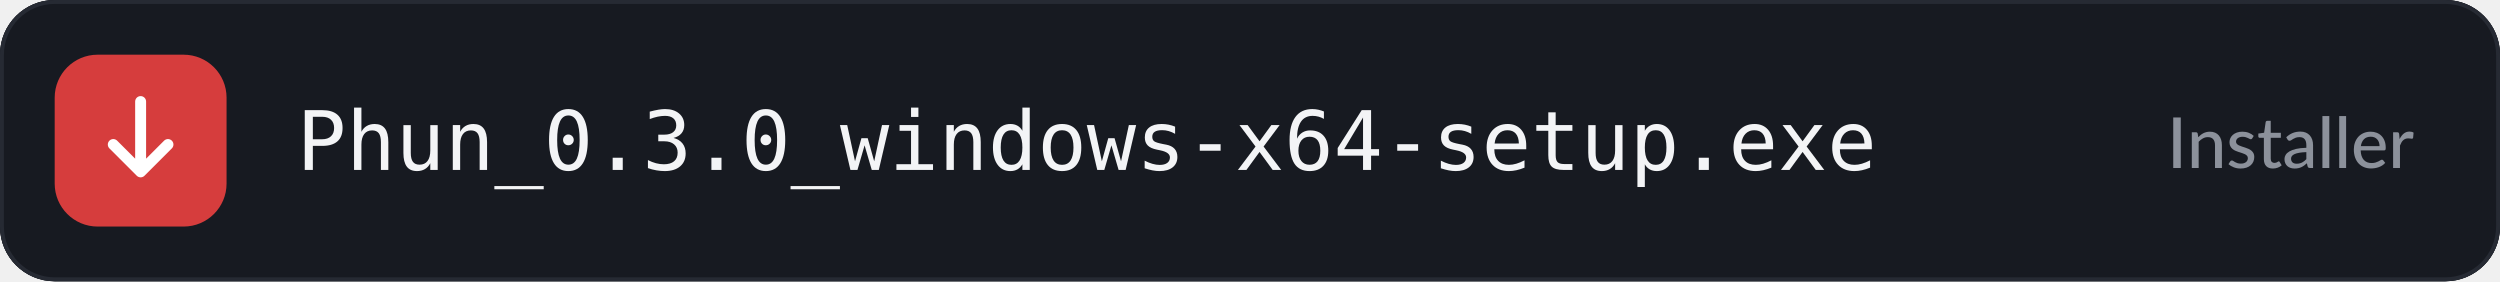
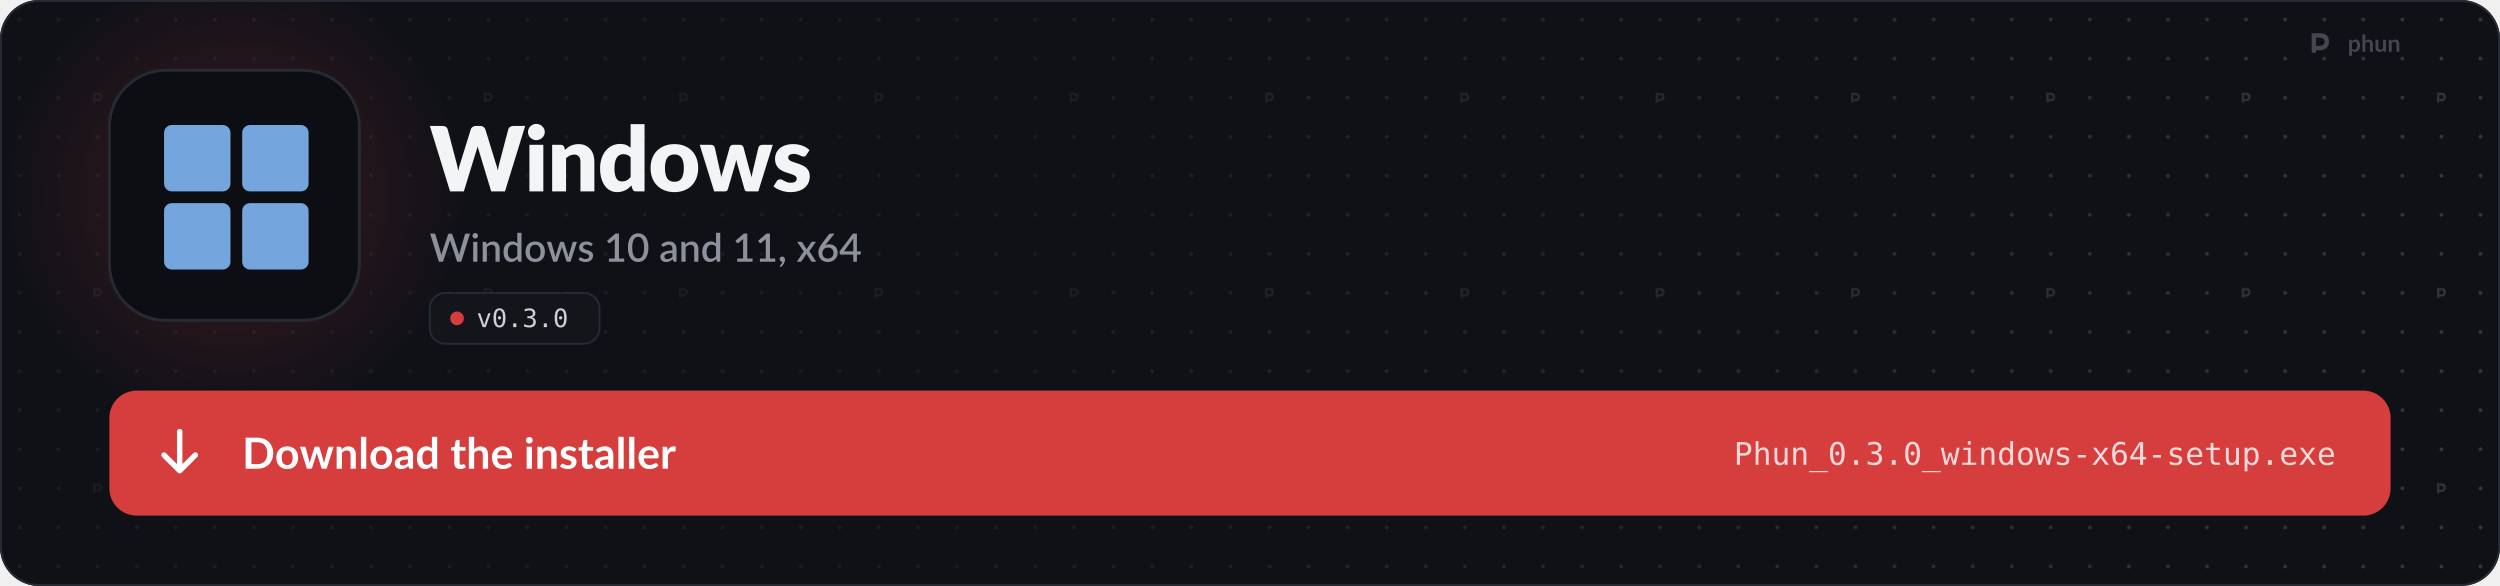
- <svg xmlns="http://www.w3.org/2000/svg" width="640" height="72" viewBox="0 0 640 72" role="img" aria-labelledby="t d">
+ <svg xmlns="http://www.w3.org/2000/svg" width="1280" height="300" viewBox="0 0 1280 300" role="img" aria-labelledby="t d">
  <style>
  .pulse { animation: pulse 2.6s ease-in-out infinite; }
  .pulse.b { animation-delay: .5s; }
  .pulse.c { animation-delay: 1s; }
  @keyframes pulse { 0%, 100% { opacity: 1; } 50% { opacity: .35; } }
  .flow { stroke-dasharray: 4 6; animation: flow 1.6s linear infinite; }
  @keyframes flow { to { stroke-dashoffset: -20; } }
  .blink { animation: blink 1.1s steps(1) infinite; }
  @keyframes blink { 50% { opacity: 0; } }
  .rise { animation: rise .7s cubic-bezier(.2,.7,.2,1) both; }
  @keyframes rise { from { opacity: 0; transform: translateY(8px); } }
  .spin { transform-box: fill-box; transform-origin: center; animation: spin 6s linear infinite; }
  @keyframes spin { to { transform: rotate(360deg); } }
  .bob { animation: bob 3s ease-in-out infinite; }
  @keyframes bob { 50% { transform: translateY(-4px); } }

  .sway { transform-box: view-box; transform-origin: 52px 22px; animation: sway 3.2s ease-in-out infinite; }
  @keyframes sway { 0%, 100% { transform: rotate(-6deg); } 50% { transform: rotate(8deg); } }
  .pane { animation: pane 4s ease-in-out infinite; }
  @keyframes pane { 0%, 100% { opacity: .55; } 12%, 30% { opacity: 1; } 45% { opacity: .55; } }
  .waddle { transform-box: view-box; transform-origin: 50px 96px; animation: waddle 1.6s ease-in-out infinite; }
  @keyframes waddle { 0%, 100% { transform: rotate(-5deg); } 50% { transform: rotate(5deg); } }
  .lid { transform-box: fill-box; transform-origin: center; animation: lid 4.5s infinite; }
  @keyframes lid { 0%, 92%, 100% { transform: scaleY(1); } 95% { transform: scaleY(.1); } }
  .drop { animation: drop 1.8s ease-in-out infinite; }
  @keyframes drop { 0%, 100% { transform: translateY(-2px); } 50% { transform: translateY(3px); } }

  @media (prefers-reduced-motion: reduce) { * { animation: none !important; } }
</style>
  <defs>
+     <path id="k41" d="M2126 -1457L1676 0L1370 0L1096 -903Q1088 -924 1081 -949.5Q1074 -975 1067 -1003Q1060 -975 1053 -949.5Q1046 -924 1038 -903L760 0L454 0L4 -1457L288 -1457Q332 -1457 361.5 -1437Q391 -1417 400 -1384L600 -624Q609 -588 618 -545.5Q627 -503 636 -457Q654 -551 680 -624L916 -1384Q925 -1412 954.5 -1434.5Q984 -1457 1026 -1457L1126 -1457Q1170 -1457 1197 -1436.5Q1224 -1416 1238 -1384L1472 -624Q1498 -554 1516 -465Q1524 -510 1532.5 -549.5Q1541 -589 1550 -624L1750 -1384Q1758 -1413 1788 -1435Q1818 -1457 1860 -1457L2126 -1457Z" />
+     <path id="k98" d="M422 -1037L422 0L112 0L112 -1037L422 -1037ZM454 -1321Q454 -1284 439 -1251.5Q424 -1219 398 -1194.5Q372 -1170 337.5 -1155.5Q303 -1141 264 -1141Q226 -1141 193 -1155.5Q160 -1170 134.5 -1194.5Q109 -1219 94.5 -1251.5Q80 -1284 80 -1321Q80 -1359 94.5 -1392Q109 -1425 134.5 -1450Q160 -1475 193 -1489Q226 -1503 264 -1503Q303 -1503 337.5 -1489Q372 -1475 398 -1450Q424 -1425 439 -1392Q454 -1359 454 -1321Z" />
+     <path id="k109" d="M391 -925Q421 -953 453 -977Q485 -1001 521.5 -1017.5Q558 -1034 600.5 -1043.5Q643 -1053 693 -1053Q778 -1053 843.5 -1023.5Q909 -994 954 -941.5Q999 -889 1022 -816.5Q1045 -744 1045 -659L1045 0L735 0L735 -659Q735 -735 700 -777.5Q665 -820 597 -820Q546 -820 501.5 -798.5Q457 -777 415 -740L415 0L105 0L105 -1037L297 -1037Q355 -1037 373 -985L391 -925Z" />
+     <path id="k55" d="M734 -759Q699 -798 658 -813.5Q617 -829 572 -829Q529 -829 493 -812Q457 -795 430.5 -757.5Q404 -720 389 -660Q374 -600 374 -515Q374 -433 386 -377Q398 -321 419.5 -286.5Q441 -252 471 -237Q501 -222 538 -222Q572 -222 599.5 -228.5Q627 -235 650 -247Q673 -259 693.5 -277.5Q714 -296 734 -320L734 -759ZM1044 -1497L1044 0L852 0Q794 0 776 -52L752 -131Q721 -98 687 -71Q653 -44 613.5 -24.5Q574 -5 528.5 5.5Q483 16 430 16Q349 16 280 -20Q211 -56 161 -124Q111 -192 82.5 -290.5Q54 -389 54 -515Q54 -631 86 -730.5Q118 -830 176.5 -902.5Q235 -975 317 -1016Q399 -1057 498 -1057Q579 -1057 634 -1034Q689 -1011 734 -972L734 -1497L1044 -1497Z" />
+     <path id="k111" d="M583 -1053Q701 -1053 798 -1016Q895 -979 964.5 -910Q1034 -841 1072.5 -742.5Q1111 -644 1111 -521Q1111 -397 1072.5 -297.5Q1034 -198 964.5 -128.5Q895 -59 798 -21.5Q701 16 583 16Q464 16 366.5 -21.5Q269 -59 198.5 -128.5Q128 -198 89.5 -297.5Q51 -397 51 -521Q51 -644 89.5 -742.5Q128 -841 198.5 -910Q269 -979 366.5 -1016Q464 -1053 583 -1053ZM583 -214Q690 -214 740.5 -289.5Q791 -365 791 -519Q791 -673 740.5 -748Q690 -823 583 -823Q473 -823 422 -748Q371 -673 371 -519Q371 -365 422 -289.5Q473 -214 583 -214Z" />
+     <path id="k137" d="M1631 -1037L1309 0L1057 0Q1037 0 1023 -12Q1009 -24 1001 -52L853 -569Q842 -604 833.5 -638Q825 -672 818 -707Q811 -672 802.5 -637Q794 -602 783 -567L633 -52Q618 0 567 0L327 0L5 -1037L253 -1037Q286 -1037 308.5 -1021.5Q331 -1006 339 -983L443 -518Q456 -465 466 -415.5Q476 -366 484 -316Q497 -366 511.5 -415.5Q526 -465 543 -518L673 -984Q681 -1007 703 -1022.5Q725 -1038 755 -1038L893 -1038Q926 -1038 948.5 -1022.5Q971 -1007 979 -984L1103 -518Q1118 -465 1132.5 -415Q1147 -365 1159 -314Q1167 -364 1178 -414Q1189 -464 1203 -518L1313 -983Q1321 -1006 1343 -1021.5Q1365 -1037 1395 -1037L1631 -1037Z" />
+     <path id="k118" d="M764 -810Q752 -791 738.5 -783Q725 -775 704 -775Q682 -775 660 -784.5Q638 -794 612.5 -805Q587 -816 555 -825.5Q523 -835 482 -835Q423 -835 391.5 -812.5Q360 -790 360 -750Q360 -721 380.5 -702Q401 -683 435 -668.5Q469 -654 512 -641Q555 -628 600 -612Q645 -596 688 -574.5Q731 -553 765 -521.5Q799 -490 819.5 -445Q840 -400 840 -337Q840 -260 812 -195Q784 -130 728.5 -83Q673 -36 591.5 -10Q510 16 404 16Q351 16 298 6Q245 -4 195.5 -21Q146 -38 104 -61.5Q62 -85 32 -112L104 -226Q116 -246 134.5 -257.5Q153 -269 182 -269Q209 -269 230.5 -257Q252 -245 277 -231Q302 -217 335.5 -205Q369 -193 420 -193Q456 -193 481 -200.5Q506 -208 521 -221Q536 -234 543 -250Q550 -266 550 -283Q550 -314 529 -334Q508 -354 474 -368.5Q440 -383 396.5 -395.5Q353 -408 308 -424Q263 -440 219.5 -462.5Q176 -485 142 -519.5Q108 -554 87 -604Q66 -654 66 -725Q66 -791 91.5 -850.5Q117 -910 168 -955Q219 -1000 296 -1026.5Q373 -1053 476 -1053Q532 -1053 584.5 -1043Q637 -1033 683 -1015Q729 -997 767 -972.5Q805 -948 834 -919L764 -810Z" />
+     <path id="s41" d="M2064 -1440L1616 0L1405 0L1067 -1034Q1061 -1051 1055.5 -1071Q1050 -1091 1045 -1114Q1040 -1091 1034.5 -1071Q1029 -1051 1023 -1034L682 0L471 0L23 -1440L219 -1440Q249 -1440 269.5 -1425.5Q290 -1411 297 -1386L567 -463Q575 -433 582 -398Q589 -363 596 -325Q603 -363 611.5 -398.5Q620 -434 630 -463L939 -1386Q946 -1406 967 -1423Q988 -1440 1017 -1440L1085 -1440Q1116 -1440 1135 -1424.5Q1154 -1409 1164 -1386L1472 -463Q1482 -434 1490.5 -400.5Q1499 -367 1506 -330Q1513 -367 1519.5 -400.5Q1526 -434 1534 -463L1803 -1386Q1809 -1408 1830.5 -1424Q1852 -1440 1881 -1440L2064 -1440Z" />
+     <path id="s98" d="M355 -1020L355 0L140 0L140 -1020L355 -1020ZM391 -1328Q391 -1299 379.5 -1273Q368 -1247 348 -1227.5Q328 -1208 301.5 -1196.5Q275 -1185 245 -1185Q216 -1185 190.5 -1196.5Q165 -1208 146 -1227.5Q127 -1247 115.5 -1273Q104 -1299 104 -1328Q104 -1358 115.5 -1384Q127 -1410 146 -1429.5Q165 -1449 190.5 -1460.5Q216 -1472 245 -1472Q275 -1472 301.5 -1460.5Q328 -1449 348 -1429.5Q368 -1410 379.5 -1384Q391 -1358 391 -1328Z" />
+     <path id="s109" d="M332 -885Q365 -919 400.5 -946.5Q436 -974 476 -994Q516 -1014 561 -1025Q606 -1036 659 -1036Q743 -1036 806.5 -1008Q870 -980 913.5 -929Q957 -878 979 -806.5Q1001 -735 1001 -649L1001 0L787 0L787 -649Q787 -752 739.5 -809Q692 -866 595 -866Q523 -866 461.5 -833Q400 -800 346 -743L346 0L131 0L131 -1020L261 -1020Q305 -1020 317 -979L332 -885Z" />
+     <path id="s55" d="M782 -769Q737 -827 683 -850Q629 -873 566 -873Q440 -873 369 -780.5Q298 -688 298 -507Q298 -413 314 -346.5Q330 -280 360 -238Q390 -196 433 -177Q476 -158 530 -158Q612 -158 671.5 -193.5Q731 -229 782 -294L782 -769ZM997 -1480L997 0L867 0Q824 0 812 -41L793 -152Q729 -77 647.5 -31Q566 15 458 15Q372 15 302 -19.5Q232 -54 182 -120Q132 -186 104.5 -283.5Q77 -381 77 -507Q77 -621 107.5 -718Q138 -815 195 -886.5Q252 -958 333.5 -998.5Q415 -1039 516 -1039Q606 -1039 669 -1010.5Q732 -982 782 -931L782 -1480L997 -1480Z" />
+     <path id="s111" d="M572 -1036Q685 -1036 776.5 -999Q868 -962 932.5 -894Q997 -826 1032 -729Q1067 -632 1067 -511Q1067 -390 1032 -293Q997 -196 932.5 -127.5Q868 -59 776.5 -22Q685 15 572 15Q458 15 366.5 -22Q275 -59 210 -127.5Q145 -196 110 -293Q75 -390 75 -511Q75 -632 110 -729Q145 -826 210 -894Q275 -962 366.5 -999Q458 -1036 572 -1036ZM572 -153Q710 -153 777.5 -245.5Q845 -338 845 -510Q845 -682 777.5 -775.5Q710 -869 572 -869Q432 -869 364 -775.5Q296 -682 296 -510Q296 -338 364 -245.5Q432 -153 572 -153Z" />
+     <path id="s137" d="M1564 -1020L1237 0L1066 0Q1036 0 1024 -39L821 -674Q813 -701 806.5 -728Q800 -755 795 -781Q784 -727 768 -673L562 -39Q551 0 515 0L352 0L25 -1020L195 -1020Q220 -1020 236.5 -1007.5Q253 -995 258 -978L428 -384Q438 -343 445.5 -304.5Q453 -266 459 -228Q469 -266 480 -304.5Q491 -343 503 -384L694 -981Q699 -999 714.5 -1010.5Q730 -1022 752 -1022L846 -1022Q869 -1022 885 -1010.5Q901 -999 906 -981L1092 -384Q1104 -343 1114.5 -304Q1125 -265 1134 -226Q1141 -264 1149 -303Q1157 -342 1168 -384L1341 -978Q1347 -996 1363 -1008Q1379 -1020 1402 -1020L1564 -1020Z" />
+     <path id="s118" d="M740 -835Q732 -821 722 -815Q712 -809 697 -809Q680 -809 660 -819.5Q640 -830 613 -843Q586 -856 549.5 -866.5Q513 -877 464 -877Q424 -877 391.5 -867.5Q359 -858 336.5 -840.5Q314 -823 302 -799.5Q290 -776 290 -749Q290 -713 312 -689Q334 -665 370 -647.5Q406 -630 452 -616Q498 -602 546 -586Q594 -570 640 -549Q686 -528 722 -497.5Q758 -467 780 -423.5Q802 -380 802 -318Q802 -246 776 -185Q750 -124 700 -79Q650 -34 575.5 -9Q501 16 405 16Q352 16 302.5 6.5Q253 -3 208.5 -19.5Q164 -36 125.5 -59Q87 -82 57 -109L107 -191Q116 -206 129.5 -214.5Q143 -223 163 -223Q184 -223 204.5 -209.5Q225 -196 252.5 -180Q280 -164 319 -150.5Q358 -137 416 -137Q464 -137 499 -148.5Q534 -160 557 -180Q580 -200 591 -225.5Q602 -251 602 -280Q602 -319 580 -344Q558 -369 521.5 -387Q485 -405 438.5 -419Q392 -433 344 -449Q296 -465 249.5 -486Q203 -507 166.5 -539.5Q130 -572 108 -618.5Q86 -665 86 -732Q86 -793 110.5 -848Q135 -903 182.5 -945Q230 -987 299.5 -1011.5Q369 -1036 460 -1036Q563 -1036 647 -1003Q731 -970 788 -913L740 -835Z" />
+     <path id="s400" d="M1027 -163L1027 0L242 0L242 -163L542 -163L542 -1065Q542 -1113 545 -1163L314 -968Q299 -956 283.5 -952.5Q268 -949 254.5 -952Q241 -955 230.5 -961.5Q220 -968 214 -976L147 -1070L581 -1443L756 -1443L756 -163L1027 -163Z" />
+     <path id="s399" d="M1105 -720Q1105 -531 1064.5 -393Q1024 -255 953 -164Q882 -73 786 -29Q690 15 579 15Q468 15 372 -29Q276 -73 205.5 -164Q135 -255 95 -393Q55 -531 55 -720Q55 -909 95 -1047.5Q135 -1186 205.5 -1276.5Q276 -1367 372 -1411.5Q468 -1456 579 -1456Q690 -1456 786 -1411.5Q882 -1367 953 -1276.5Q1024 -1186 1064.5 -1047.5Q1105 -909 1105 -720ZM883 -720Q883 -880 857.5 -986.5Q832 -1093 790 -1157Q748 -1221 693 -1248Q638 -1275 579 -1275Q519 -1275 464.5 -1248Q410 -1221 368 -1157Q326 -1093 301 -986.5Q276 -880 276 -720Q276 -560 301 -453.5Q326 -347 368 -283Q410 -219 464.5 -192Q519 -165 579 -165Q638 -165 693 -192Q748 -219 790 -283Q832 -347 857.5 -453.5Q883 -560 883 -720Z" />
+     <path id="s45" d="M676 -446Q561 -442 482 -427.5Q403 -413 354 -390.5Q305 -368 283.5 -337Q262 -306 262 -269Q262 -233 273.5 -207.5Q285 -182 305.5 -165.5Q326 -149 353.5 -141.5Q381 -134 414 -134Q498 -134 558.5 -165.5Q619 -197 676 -257L676 -446ZM106 -878Q279 -1039 518 -1039Q606 -1039 674.5 -1010.5Q743 -982 789.5 -930Q836 -878 860.5 -806.5Q885 -735 885 -648L885 0L789 0Q758 0 742 -9.5Q726 -19 715 -48L694 -131Q655 -96 617 -68.5Q579 -41 538.5 -22Q498 -3 451.5 6.5Q405 16 349 16Q287 16 233.5 -1Q180 -18 141 -52.5Q102 -87 79.5 -138Q57 -189 57 -258Q57 -317 88.5 -373Q120 -429 192.5 -473.5Q265 -518 383.5 -547Q502 -576 676 -580L676 -648Q676 -758 629 -812Q582 -866 491 -866Q429 -866 387 -850.5Q345 -835 314 -817Q283 -799 259 -783.5Q235 -768 208 -768Q186 -768 170.5 -779.5Q155 -791 145 -808L106 -878Z" />
+     <path id="s311" d="M227 -1Q198 -1 174 -11.5Q150 -22 132.5 -40.5Q115 -59 105.5 -84Q96 -109 96 -139Q96 -165 105.5 -188Q115 -211 132.5 -228Q150 -245 174.5 -254.5Q199 -264 228 -264Q262 -264 288 -251.5Q314 -239 331.5 -217.5Q349 -196 357.5 -167.5Q366 -139 366 -107Q366 -61 352.5 -10Q339 41 312.5 91.5Q286 142 247.5 190Q209 238 160 278L123 244Q115 236 111.5 229Q108 222 108 211Q108 194 125 179Q135 168 151 150Q167 132 183 109Q199 86 212.5 58Q226 30 232 -1L227 -1Z" />
+     <path id="s138" d="M1007 0L801 0Q776 0 761.5 -13Q747 -26 738 -42L503 -419Q494 -385 479 -360L266 -42Q255 -26 241.5 -13Q228 0 206 0L14 0L367 -526L28 -1020L234 -1020Q259 -1020 270.5 -1012.5Q282 -1005 291 -990L522 -630Q531 -663 550 -693L745 -986Q765 -1020 796 -1020L993 -1020L654 -535L1007 0Z" />
+     <path id="s1141" d="M578 -162Q643 -162 697 -183.5Q751 -205 789.5 -243Q828 -281 849 -333Q870 -385 870 -446Q870 -512 849.5 -564.5Q829 -617 791.5 -653Q754 -689 701.5 -708.5Q649 -728 586 -728Q521 -728 468.5 -706Q416 -684 379 -646Q342 -608 322 -557Q302 -506 302 -449Q302 -385 320 -332Q338 -279 373 -241.5Q408 -204 459.5 -183Q511 -162 578 -162ZM499 -910Q483 -890 468.5 -872Q454 -854 440 -836Q486 -862 541 -877Q596 -892 659 -892Q743 -892 820 -864.5Q897 -837 955.5 -782.5Q1014 -728 1049 -647.5Q1084 -567 1084 -462Q1084 -362 1047.5 -275Q1011 -188 945 -123.5Q879 -59 786.5 -21.5Q694 16 582 16Q470 16 380 -20Q290 -56 226.5 -121.5Q163 -187 129 -279Q95 -371 95 -484Q95 -582 137 -689Q179 -796 267 -914L621 -1389Q637 -1410 667.5 -1425Q698 -1440 736 -1440L926 -1440L499 -910Z" />
+     <path id="s403" d="M721 -532L721 -1058Q721 -1121 730 -1196L246 -532L721 -532ZM1107 -532L1107 -408Q1107 -390 1095.5 -377Q1084 -364 1061 -364L908 -364L908 0L721 0L721 -364L98 -364Q75 -364 58.5 -377.5Q42 -391 37 -411L15 -521L706 -1441L908 -1441L908 -532L1107 -532Z" />
+     <path id="o89" d="M100 -1120L291 -1120L616 -180L942 -1120L1133 -1120L735 0L498 0L100 -1120Z" />
+     <path id="o19" d="M483 -750Q483 -805 521.5 -845Q560 -885 614 -885Q670 -885 710 -845Q750 -805 750 -750Q750 -694 710.5 -655Q671 -616 614 -616Q558 -616 520.5 -654Q483 -692 483 -750ZM616 -1360Q475 -1360 405.5 -1208Q336 -1056 336 -745Q336 -435 405.5 -283Q475 -131 616 -131Q758 -131 827.5 -283Q897 -435 897 -745Q897 -1056 827.5 -1208Q758 -1360 616 -1360ZM616 -1520Q855 -1520 977.5 -1324Q1100 -1128 1100 -745Q1100 -363 977.5 -167Q855 29 616 29Q377 29 255 -167Q133 -363 133 -745Q133 -1128 255 -1324Q377 -1520 616 -1520Z" />
+     <path id="o17" d="M489 -305L741 -305L741 0L489 0L489 -305Z" />
+     <path id="o22" d="M776 -799Q923 -760 1001 -660.5Q1079 -561 1079 -412Q1079 -206 940.5 -88.5Q802 29 557 29Q454 29 347 10Q240 -9 137 -45L137 -246Q239 -193 338 -167Q437 -141 535 -141Q701 -141 790 -216Q879 -291 879 -432Q879 -562 790 -638.5Q701 -715 549 -715L395 -715L395 -881L549 -881Q688 -881 766 -942Q844 -1003 844 -1112Q844 -1227 771.5 -1288.5Q699 -1350 565 -1350Q476 -1350 381 -1330Q286 -1310 182 -1270L182 -1456Q303 -1488 397.5 -1504Q492 -1520 565 -1520Q783 -1520 913.5 -1410.5Q1044 -1301 1044 -1120Q1044 -997 975.5 -915Q907 -833 776 -799Z" />
+     <path id="b9" d="M1445 -723Q1445 -564 1392 -431Q1339 -298 1243 -202Q1147 -106 1012 -53Q877 0 712 0L161 0L161 -1446L712 -1446Q877 -1446 1012 -1392.5Q1147 -1339 1243 -1243.5Q1339 -1148 1392 -1015Q1445 -882 1445 -723ZM1169 -723Q1169 -842 1137.5 -936.5Q1106 -1031 1046.5 -1096.5Q987 -1162 902.5 -1197Q818 -1232 712 -1232L431 -1232L431 -214L712 -214Q818 -214 902.5 -249Q987 -284 1046.5 -349.5Q1106 -415 1137.5 -509.5Q1169 -604 1169 -723Z" />
+     <path id="b111" d="M576 -1042Q690 -1042 783.5 -1005Q877 -968 943.5 -900Q1010 -832 1046 -734Q1082 -636 1082 -515Q1082 -393 1046 -295Q1010 -197 943.5 -128Q877 -59 783.5 -22Q690 15 576 15Q461 15 367 -22Q273 -59 206.5 -128Q140 -197 103.5 -295Q67 -393 67 -515Q67 -636 103.5 -734Q140 -832 206.5 -900Q273 -968 367 -1005Q461 -1042 576 -1042ZM576 -175Q704 -175 765.5 -261Q827 -347 827 -513Q827 -679 765.5 -766Q704 -853 576 -853Q446 -853 383.5 -765.5Q321 -678 321 -513Q321 -348 383.5 -261.5Q446 -175 576 -175Z" />
+     <path id="b137" d="M1587 -1026L1261 0L1063 0Q1029 0 1016 -44L832 -637Q823 -667 815.5 -696.5Q808 -726 803 -756Q797 -726 789.5 -695.5Q782 -665 773 -635L586 -44Q574 0 533 0L343 0L18 -1026L215 -1026Q242 -1026 261 -1013Q280 -1000 286 -980L433 -432Q444 -387 452.5 -344Q461 -301 467 -258Q478 -301 490.5 -344Q503 -387 517 -432L687 -982Q693 -1002 710.5 -1015Q728 -1028 753 -1028L862 -1028Q888 -1028 906.5 -1015Q925 -1002 931 -982L1096 -432Q1109 -387 1120.5 -343.5Q1132 -300 1143 -257Q1156 -342 1180 -432L1331 -980Q1338 -1000 1356 -1013Q1374 -1026 1399 -1026L1587 -1026Z" />
+     <path id="b109" d="M353 -900Q384 -931 418.5 -957.5Q453 -984 491.5 -1002.5Q530 -1021 574 -1031.5Q618 -1042 670 -1042Q754 -1042 819 -1013.5Q884 -985 927.5 -933.5Q971 -882 993.5 -810.5Q1016 -739 1016 -653L1016 0L769 0L769 -653Q769 -747 726 -798.5Q683 -850 595 -850Q531 -850 475 -821Q419 -792 369 -742L369 0L122 0L122 -1026L273 -1026Q321 -1026 336 -981L353 -900Z" />
+     <path id="b1140" d="M372 -1486L372 0L125 0L125 -1486L372 -1486Z" />
+     <path id="b45" d="M664 -438Q557 -433 484 -419.5Q411 -406 367 -385Q323 -364 304 -336Q285 -308 285 -275Q285 -210 323.5 -182Q362 -154 424 -154Q500 -154 555.5 -181.5Q611 -209 664 -265L664 -438ZM98 -883Q275 -1045 524 -1045Q614 -1045 685 -1015.5Q756 -986 805 -933.5Q854 -881 879.5 -808Q905 -735 905 -648L905 0L793 0Q758 0 739 -10.5Q720 -21 709 -53L687 -127Q648 -92 611 -65.5Q574 -39 534 -21Q494 -3 448.5 6.5Q403 16 348 16Q283 16 228 -1.5Q173 -19 133 -54Q93 -89 71 -141Q49 -193 49 -262Q49 -301 62 -339.5Q75 -378 104.5 -413Q134 -448 181 -479Q228 -510 296.5 -533Q365 -556 456 -570.5Q547 -585 664 -588L664 -648Q664 -751 620 -800.5Q576 -850 493 -850Q433 -850 393.5 -836Q354 -822 324 -804.5Q294 -787 269.5 -773Q245 -759 215 -759Q189 -759 171 -772.5Q153 -786 142 -804L98 -883Z" />
+     <path id="b55" d="M766 -764Q724 -815 674.5 -836Q625 -857 568 -857Q512 -857 467 -836Q422 -815 390 -772.5Q358 -730 341 -664.5Q324 -599 324 -510Q324 -420 338.5 -357.5Q353 -295 380 -255.5Q407 -216 446 -198.5Q485 -181 533 -181Q610 -181 664 -213Q718 -245 766 -304L766 -764ZM1013 -1486L1013 0L862 0Q813 0 800 -45L779 -144Q717 -73 636.5 -29Q556 15 449 15Q365 15 295 -20Q225 -55 174.5 -121.5Q124 -188 96.5 -286Q69 -384 69 -510Q69 -624 100 -722Q131 -820 189 -892Q247 -964 328 -1004.5Q409 -1045 510 -1045Q596 -1045 657 -1018Q718 -991 766 -945L766 -1486L1013 -1486Z" />
+     <path id="b124" d="M464 16Q330 16 258.5 -59.5Q187 -135 187 -268L187 -841L82 -841Q62 -841 48 -854Q34 -867 34 -893L34 -991L199 -1018L251 -1298Q256 -1318 270 -1329Q284 -1340 306 -1340L434 -1340L434 -1017L708 -1017L708 -841L434 -841L434 -285Q434 -237 457.5 -210Q481 -183 522 -183Q545 -183 560.5 -188.5Q576 -194 587.5 -200Q599 -206 608 -211.5Q617 -217 626 -217Q637 -217 644 -211.5Q651 -206 659 -195L733 -75Q679 -30 609 -7Q539 16 464 16Z" />
+     <path id="b95" d="M369 -916Q429 -972 501 -1007Q573 -1042 670 -1042Q754 -1042 819 -1013.5Q884 -985 927.5 -933.5Q971 -882 993.5 -810.5Q1016 -739 1016 -653L1016 0L769 0L769 -653Q769 -747 726 -798.5Q683 -850 595 -850Q531 -850 475 -821Q419 -792 369 -742L369 0L122 0L122 -1486L369 -1486L369 -916Z" />
+     <path id="b59" d="M783 -631Q783 -679 769.5 -721.5Q756 -764 729 -796Q702 -828 660.5 -846.5Q619 -865 564 -865Q457 -865 395.5 -804Q334 -743 317 -631L783 -631ZM312 -482Q318 -403 340 -345.5Q362 -288 398 -250.5Q434 -213 483.5 -194.5Q533 -176 593 -176Q653 -176 696.5 -190Q740 -204 772.5 -221Q805 -238 829.5 -252Q854 -266 877 -266Q908 -266 923 -243L994 -153Q953 -105 902 -72.5Q851 -40 795.5 -20.5Q740 -1 682.5 7Q625 15 571 15Q464 15 372 -20.5Q280 -56 212 -125.5Q144 -195 105 -297.5Q66 -400 66 -535Q66 -640 100 -732.5Q134 -825 197.5 -893.5Q261 -962 352.5 -1002Q444 -1042 559 -1042Q656 -1042 738 -1011Q820 -980 879 -920.5Q938 -861 971.5 -774.5Q1005 -688 1005 -577Q1005 -521 993 -501.5Q981 -482 947 -482L312 -482Z" />
+     <path id="b98" d="M378 -1026L378 0L130 0L130 -1026L378 -1026ZM412 -1325Q412 -1293 399 -1265Q386 -1237 364.5 -1216Q343 -1195 314 -1182.5Q285 -1170 252 -1170Q220 -1170 191.5 -1182.5Q163 -1195 142 -1216Q121 -1237 108.5 -1265Q96 -1293 96 -1325Q96 -1358 108.5 -1387Q121 -1416 142 -1437Q163 -1458 191.5 -1470.5Q220 -1483 252 -1483Q285 -1483 314 -1470.5Q343 -1458 364.5 -1437Q386 -1416 399 -1387Q412 -1358 412 -1325Z" />
+     <path id="b118" d="M748 -826Q738 -810 727 -803.5Q716 -797 699 -797Q681 -797 660.5 -807Q640 -817 613 -829.5Q586 -842 551.5 -852Q517 -862 470 -862Q397 -862 355.5 -831Q314 -800 314 -750Q314 -717 335.5 -694.5Q357 -672 392.5 -655Q428 -638 473 -624.5Q518 -611 564.5 -595Q611 -579 656 -558.5Q701 -538 736.5 -506.5Q772 -475 793.5 -431Q815 -387 815 -325Q815 -251 788.5 -188.5Q762 -126 710 -80.5Q658 -35 581.5 -9.5Q505 16 405 16Q352 16 301.5 6.5Q251 -3 204.5 -20Q158 -37 118.5 -60Q79 -83 49 -110L106 -204Q117 -221 132 -230Q147 -239 170 -239Q193 -239 213.5 -226Q234 -213 261 -198Q288 -183 324.5 -170Q361 -157 417 -157Q461 -157 492.5 -167.5Q524 -178 544.5 -195Q565 -212 574.5 -234.5Q584 -257 584 -281Q584 -317 562.5 -340Q541 -363 505.5 -380Q470 -397 424.5 -410.5Q379 -424 331.5 -440Q284 -456 238.5 -477.5Q193 -499 157.5 -532Q122 -565 100.5 -613Q79 -661 79 -729Q79 -792 104 -849Q129 -906 177.5 -948.5Q226 -991 298.5 -1016.5Q371 -1042 466 -1042Q572 -1042 659 -1007Q746 -972 804 -915L748 -826Z" />
+     <path id="b117" d="M355 -848Q403 -940 469 -992.5Q535 -1045 625 -1045Q696 -1045 739 -1014L723 -829Q718 -811 708.5 -803.5Q699 -796 683 -796Q668 -796 638.5 -801Q609 -806 581 -806Q540 -806 508 -794Q476 -782 450.5 -759.5Q425 -737 405.5 -705Q386 -673 369 -632L369 0L122 0L122 -1026L267 -1026Q305 -1026 320 -1012.5Q335 -999 340 -964L355 -848Z" />
    <path id="o51" d="M399 -1327L399 -766L633 -766Q773 -766 851.5 -840Q930 -914 930 -1047Q930 -1180 852 -1253.5Q774 -1327 633 -1327L399 -1327ZM197 -1493L633 -1493Q883 -1493 1012 -1379.5Q1141 -1266 1141 -1047Q1141 -826 1012.5 -713Q884 -600 633 -600L399 -600L399 0L197 0L197 -1493Z" />
    <path id="o75" d="M1051 -694L1051 0L866 0L866 -694Q866 -845 813 -916Q760 -987 647 -987Q518 -987 448.5 -895.5Q379 -804 379 -633L379 0L195 0L195 -1556L379 -1556L379 -952Q428 -1048 512 -1097.5Q596 -1147 711 -1147Q882 -1147 966.5 -1034.5Q1051 -922 1051 -694Z" />
    <path id="o88" d="M195 -424L195 -1118L379 -1118L379 -424Q379 -273 432.5 -202Q486 -131 598 -131Q728 -131 797 -222.5Q866 -314 866 -485L866 -1118L1051 -1118L1051 0L866 0L866 -168Q817 -71 732.5 -21Q648 29 535 29Q363 29 279 -83.5Q195 -196 195 -424Z" />
    <path id="o81" d="M1051 -694L1051 0L866 0L866 -694Q866 -845 813 -916Q760 -987 647 -987Q518 -987 448.5 -895.5Q379 -804 379 -633L379 0L195 0L195 -1120L379 -1120L379 -952Q428 -1048 512 -1097.5Q596 -1147 711 -1147Q882 -1147 966.5 -1034.5Q1051 -922 1051 -694Z" />
    <path id="o66" d="M1233 403L1233 483L0 483L0 403L1233 403Z" />
-     <path id="o19" d="M483 -750Q483 -805 521.5 -845Q560 -885 614 -885Q670 -885 710 -845Q750 -805 750 -750Q750 -694 710.5 -655Q671 -616 614 -616Q558 -616 520.5 -654Q483 -692 483 -750ZM616 -1360Q475 -1360 405.5 -1208Q336 -1056 336 -745Q336 -435 405.5 -283Q475 -131 616 -131Q758 -131 827.5 -283Q897 -435 897 -745Q897 -1056 827.5 -1208Q758 -1360 616 -1360ZM616 -1520Q855 -1520 977.5 -1324Q1100 -1128 1100 -745Q1100 -363 977.5 -167Q855 29 616 29Q377 29 255 -167Q133 -363 133 -745Q133 -1128 255 -1324Q377 -1520 616 -1520Z" />
-     <path id="o17" d="M489 -305L741 -305L741 0L489 0L489 -305Z" />
-     <path id="o22" d="M776 -799Q923 -760 1001 -660.5Q1079 -561 1079 -412Q1079 -206 940.5 -88.5Q802 29 557 29Q454 29 347 10Q240 -9 137 -45L137 -246Q239 -193 338 -167Q437 -141 535 -141Q701 -141 790 -216Q879 -291 879 -432Q879 -562 790 -638.5Q701 -715 549 -715L395 -715L395 -881L549 -881Q688 -881 766 -942Q844 -1003 844 -1112Q844 -1227 771.5 -1288.5Q699 -1350 565 -1350Q476 -1350 381 -1330Q286 -1310 182 -1270L182 -1456Q303 -1488 397.5 -1504Q492 -1520 565 -1520Q783 -1520 913.5 -1410.5Q1044 -1301 1044 -1120Q1044 -997 975.5 -915Q907 -833 776 -799Z" />
    <path id="o90" d="M0 -1120L182 -1120L377 -215L537 -793L694 -793L856 -215L1051 -1120L1233 -1120L971 0L795 0L616 -614L438 0L262 0L0 -1120Z" />
    <path id="o76" d="M256 -1120L727 -1120L727 -143L1092 -143L1092 0L178 0L178 -143L543 -143L543 -977L256 -977L256 -1120ZM543 -1556L727 -1556L727 -1323L543 -1323L543 -1556Z" />
    <path id="o71" d="M858 -977L858 -1556L1042 -1556L1042 0L858 0L858 -141Q812 -58 735.5 -14.5Q659 29 559 29Q356 29 239.5 -128.5Q123 -286 123 -563Q123 -836 240 -991.5Q357 -1147 559 -1147Q660 -1147 737 -1103.5Q814 -1060 858 -977ZM317 -559Q317 -345 385 -236Q453 -127 586 -127Q719 -127 788.5 -237Q858 -347 858 -559Q858 -772 788.5 -881.5Q719 -991 586 -991Q453 -991 385 -882Q317 -773 317 -559Z" />
    <path id="o82" d="M616 -991Q476 -991 404 -882Q332 -773 332 -559Q332 -346 404 -236.5Q476 -127 616 -127Q757 -127 829 -236.5Q901 -346 901 -559Q901 -773 829 -882Q757 -991 616 -991ZM616 -1147Q849 -1147 972.5 -996Q1096 -845 1096 -559Q1096 -272 973 -121.5Q850 29 616 29Q383 29 260 -121.5Q137 -272 137 -559Q137 -845 260 -996Q383 -1147 616 -1147Z" />
    <path id="o86" d="M973 -1081L973 -901Q894 -947 814 -970Q734 -993 651 -993Q526 -993 464.5 -952.5Q403 -912 403 -829Q403 -754 449 -717Q495 -680 678 -645L752 -631Q889 -605 959.5 -527Q1030 -449 1030 -324Q1030 -158 912 -64.5Q794 29 584 29Q501 29 410 11.5Q319 -6 213 -41L213 -231Q316 -178 410 -151.5Q504 -125 588 -125Q710 -125 777 -174.5Q844 -224 844 -313Q844 -441 599 -490L591 -492L522 -506Q363 -537 290 -610.5Q217 -684 217 -811Q217 -972 326 -1059.5Q435 -1147 637 -1147Q727 -1147 810 -1130.5Q893 -1114 973 -1081Z" />
    <path id="o16" d="M356 -643L877 -643L877 -479L356 -479L356 -643Z" />
    <path id="o91" d="M1118 -1120L717 -584L1157 0L944 0L616 -449L289 0L76 0L516 -584L115 -1120L319 -1120L616 -715L911 -1120L1118 -1120Z" />
    <path id="o25" d="M991 -1460L991 -1274Q928 -1311 857 -1330.5Q786 -1350 709 -1350Q517 -1350 418 -1205.5Q319 -1061 319 -780Q367 -880 452 -933.5Q537 -987 647 -987Q863 -987 981.5 -854.5Q1100 -722 1100 -479Q1100 -237 978 -104Q856 29 635 29Q375 29 254 -157.5Q133 -344 133 -745Q133 -1123 278.5 -1321.5Q424 -1520 700 -1520Q774 -1520 848 -1504.5Q922 -1489 991 -1460ZM631 -829Q502 -829 428 -736Q354 -643 354 -479Q354 -315 428 -222Q502 -129 631 -129Q765 -129 833 -217.5Q901 -306 901 -479Q901 -653 833 -741Q765 -829 631 -829Z" />
    <path id="o23" d="M735 -1309L264 -520L735 -520L735 -1309ZM702 -1493L936 -1493L936 -520L1135 -520L1135 -356L936 -356L936 0L735 0L735 -356L102 -356L102 -547L702 -1493Z" />
    <path id="o72" d="M1112 -606L1112 -516L315 -516L315 -510Q315 -327 410.5 -227Q506 -127 680 -127Q768 -127 864 -155Q960 -183 1069 -240L1069 -57Q964 -14 866.5 7.5Q769 29 678 29Q417 29 270 -127.5Q123 -284 123 -559Q123 -827 267 -987Q411 -1147 651 -1147Q865 -1147 988.5 -1002Q1112 -857 1112 -606ZM928 -660Q924 -822 851.5 -906.5Q779 -991 643 -991Q510 -991 424 -903Q338 -815 322 -659L928 -660Z" />
    <path id="o87" d="M614 -1438L614 -1120L1032 -1120L1032 -977L614 -977L614 -369Q614 -245 661 -196Q708 -147 825 -147L1032 -147L1032 0L807 0Q600 0 515 -83Q430 -166 430 -369L430 -977L131 -977L131 -1120L430 -1120L430 -1438L614 -1438Z" />
    <path id="o83" d="M375 -141L375 426L190 426L190 -1120L375 -1120L375 -977Q421 -1060 497.5 -1103.5Q574 -1147 674 -1147Q877 -1147 992.5 -990Q1108 -833 1108 -555Q1108 -282 992 -126.5Q876 29 674 29Q572 29 495.5 -14.5Q419 -58 375 -141ZM915 -559Q915 -773 847.5 -882Q780 -991 647 -991Q513 -991 444 -881.5Q375 -772 375 -559Q375 -347 444 -237Q513 -127 647 -127Q780 -127 847.5 -236Q915 -345 915 -559Z" />
-     <path id="m17" d="M391 0L177 0L177 -1436L391 -1436L391 0Z" />
-     <path id="m109" d="M320 -875Q353 -910 389 -939Q425 -968 465.5 -988.5Q506 -1009 552.5 -1020.5Q599 -1032 652 -1032Q736 -1032 799.5 -1004Q863 -976 906 -925.5Q949 -875 971 -804Q993 -733 993 -647L993 0L797 0L797 -647Q797 -756 747 -816.5Q697 -877 594 -877Q519 -877 453.5 -841.5Q388 -806 332 -745L332 0L137 0L137 -1016L254 -1016Q295 -1016 305 -977L320 -875Z" />
-     <path id="m118" d="M736 -841Q728 -828 719 -822.5Q710 -817 696 -817Q680 -817 660.5 -828Q641 -839 613.5 -852Q586 -865 549 -876Q512 -887 461 -887Q419 -887 384.5 -876.5Q350 -866 326 -847.5Q302 -829 289 -803.5Q276 -778 276 -749Q276 -711 298.5 -686Q321 -661 357.5 -643Q394 -625 440.5 -610.5Q487 -596 535.5 -580Q584 -564 630.5 -543.5Q677 -523 713.5 -492.5Q750 -462 772.5 -419Q795 -376 795 -314Q795 -243 769.5 -182.5Q744 -122 694.5 -78Q645 -34 572 -9Q499 16 405 16Q300 16 211 -19Q122 -54 62 -108L108 -183Q116 -197 128 -204.5Q140 -212 160 -212Q179 -212 199 -198Q219 -184 247 -167.5Q275 -151 315 -137.5Q355 -124 415 -124Q465 -124 502 -136.5Q539 -149 563.5 -170.5Q588 -192 600 -220Q612 -248 612 -279Q612 -319 589.5 -345.5Q567 -372 530.5 -391Q494 -410 447 -424Q400 -438 351 -454Q302 -470 255 -491Q208 -512 171.5 -544Q135 -576 112.5 -622Q90 -668 90 -734Q90 -793 114.5 -847Q139 -901 185.5 -942Q232 -983 300.5 -1007.5Q369 -1032 457 -1032Q558 -1032 639.5 -1000Q721 -968 779 -912L736 -841Z" />
-     <path id="m124" d="M455 16Q332 16 265.5 -53Q199 -122 199 -250L199 -858L81 -858Q64 -858 52.5 -868.5Q41 -879 41 -900L41 -979L206 -1002L250 -1305Q254 -1322 265.5 -1331.5Q277 -1341 295 -1341L394 -1341L394 -1000L682 -1000L682 -858L394 -858L394 -263Q394 -203 423.5 -173.5Q453 -144 499 -144Q526 -144 545.5 -151Q565 -158 579 -166.5Q593 -175 603 -182Q613 -189 621 -189Q631 -189 636.5 -184.5Q642 -180 648 -170L706 -76Q658 -32 592 -8Q526 16 455 16Z" />
-     <path id="m45" d="M683 -451Q564 -447 481 -432.5Q398 -418 346 -394Q294 -370 271 -337.5Q248 -305 248 -265Q248 -227 260.5 -199.5Q273 -172 294.5 -154.5Q316 -137 345 -129Q374 -121 408 -121Q453 -121 490.5 -130Q528 -139 561 -155.5Q594 -172 624 -196Q654 -220 683 -251L683 -451ZM111 -874Q196 -955 295.5 -995Q395 -1035 514 -1035Q601 -1035 668 -1006.5Q735 -978 781 -927Q827 -876 850.5 -805Q874 -734 874 -648L874 0L787 0Q758 0 743 -9.5Q728 -19 719 -45L698 -134Q659 -98 621 -70.5Q583 -43 541.5 -23.5Q500 -4 453 6Q406 16 349 16Q289 16 236.5 -0.5Q184 -17 145 -51Q106 -85 83.5 -136Q61 -187 61 -255Q61 -315 93.5 -370.5Q126 -426 199.5 -470Q273 -514 391.5 -542Q510 -570 683 -574L683 -648Q683 -763 634 -820Q585 -877 490 -877Q426 -877 382.5 -861Q339 -845 307.5 -825.5Q276 -806 252.5 -790Q229 -774 204 -774Q184 -774 169.5 -785Q155 -796 146 -811L111 -874Z" />
-     <path id="m1140" d="M337 -1476L337 0L141 0L141 -1476L337 -1476Z" />
-     <path id="m59" d="M810 -621Q810 -679 793.5 -728Q777 -777 745 -813Q713 -849 667 -869Q621 -889 561 -889Q438 -889 367.5 -818Q297 -747 278 -621L810 -621ZM971 -145Q935 -103 888 -72.5Q841 -42 788 -23Q735 -4 678.5 5Q622 14 567 14Q462 14 372.5 -21.5Q283 -57 217.5 -125.5Q152 -194 115.5 -295.5Q79 -397 79 -529Q79 -635 112 -726.5Q145 -818 206.5 -886Q268 -954 357 -993Q446 -1032 557 -1032Q650 -1032 728.5 -1001.5Q807 -971 864 -913Q921 -855 953.5 -770Q986 -685 986 -576Q986 -531 976 -515.5Q966 -500 939 -500L273 -500Q276 -409 299 -341.5Q322 -274 362.5 -229Q403 -184 459 -162Q515 -140 584 -140Q649 -140 696.5 -155Q744 -170 778.5 -187.5Q813 -205 836.5 -220Q860 -235 878 -235Q902 -235 915 -217L971 -145Z" />
-     <path id="m117" d="M321 -821Q370 -921 439 -978Q508 -1035 605 -1035Q638 -1035 667.5 -1027.5Q697 -1020 719 -1005L706 -858Q699 -831 673 -831Q659 -831 631 -836.5Q603 -842 571 -842Q524 -842 488 -828.5Q452 -815 423.5 -788.5Q395 -762 373 -723.5Q351 -685 332 -636L332 0L137 0L137 -1016L249 -1016Q281 -1016 292.5 -1004.5Q304 -993 309 -964L321 -821Z" />
+     <path id="b114" d="M369 -266Q411 -215 460.5 -194Q510 -173 568 -173Q624 -173 669 -194Q714 -215 745.5 -258Q777 -301 794 -366.5Q811 -432 811 -521Q811 -611 796.5 -673.5Q782 -736 755 -775Q728 -814 689.5 -832Q651 -850 602 -850Q525 -850 471 -817.5Q417 -785 369 -726L369 -266ZM356 -886Q419 -957 499 -1001Q579 -1045 687 -1045Q771 -1045 840.5 -1010Q910 -975 960.5 -908.5Q1011 -842 1038.5 -744.5Q1066 -647 1066 -521Q1066 -406 1035 -308Q1004 -210 946.5 -138Q889 -66 807.5 -25.5Q726 15 625 15Q539 15 478 -11.5Q417 -38 369 -85L369 335L122 335L122 -1026L273 -1026Q321 -1026 336 -981L356 -886Z" />
+     <path id="b134" d="M1006 -1026L1006 0L855 0Q806 0 793 -45L776 -127Q713 -63 637 -23.5Q561 16 458 16Q374 16 309.5 -12.5Q245 -41 201 -93Q157 -145 134.5 -216.5Q112 -288 112 -374L112 -1026L359 -1026L359 -374Q359 -280 402.5 -228.5Q446 -177 533 -177Q597 -177 653 -205.5Q709 -234 759 -284L759 -1026L1006 -1026Z" />
    <clipPath id="card">
-       <rect width="640" height="72" rx="14" />
+       <rect width="1280" height="300" rx="20" />
    </clipPath>
    <pattern id="dots" width="100" height="100" patternUnits="userSpaceOnUse">
      <circle cx="10" cy="10" r="1" fill="#fff" />
      <circle cx="30" cy="10" r="1" fill="#fff" />
      <circle cx="50" cy="10" r="1" fill="#fff" />
      <circle cx="70" cy="10" r="1" fill="#fff" />
      <circle cx="90" cy="10" r="1" fill="#fff" />
      <circle cx="10" cy="30" r="1" fill="#fff" />
      <circle cx="30" cy="30" r="1" fill="#fff" />
      <circle cx="50" cy="30" r="1" fill="#fff" />
      <circle cx="70" cy="30" r="1" fill="#fff" />
      <circle cx="90" cy="30" r="1" fill="#fff" />
      <circle cx="10" cy="50" r="1" fill="#fff" />
      <circle cx="30" cy="50" r="1" fill="#fff" />
      <circle cx="70" cy="50" r="1" fill="#fff" />
      <circle cx="90" cy="50" r="1" fill="#fff" />
      <circle cx="10" cy="70" r="1" fill="#fff" />
      <circle cx="30" cy="70" r="1" fill="#fff" />
      <circle cx="50" cy="70" r="1" fill="#fff" />
      <circle cx="70" cy="70" r="1" fill="#fff" />
      <circle cx="90" cy="70" r="1" fill="#fff" />
      <circle cx="10" cy="90" r="1" fill="#fff" />
      <circle cx="30" cy="90" r="1" fill="#fff" />
      <circle cx="50" cy="90" r="1" fill="#fff" />
      <circle cx="70" cy="90" r="1" fill="#fff" />
      <circle cx="90" cy="90" r="1" fill="#fff" />
      <path d="M78 48H144C204 48 220 80 220 116C220 156 198 188 140 188H114V208H78ZM114 84V152H138C170 152 184 136 184 116C184 96 168 84 138 84Z" transform="translate(46 46) scale(0.03125) translate(-21 0)" fill="#fff" fill-rule="evenodd" />
    </pattern>
    <linearGradient id="fade" x1="0" x2="1" y1="0" y2="0">
-       <stop offset="0.25" stop-color="#fff" stop-opacity=".05" />
+       <stop offset="0.4" stop-color="#fff" stop-opacity=".05" />
      <stop offset="1" stop-color="#fff" stop-opacity=".16" />
    </linearGradient>
    <mask id="dotmask">
-       <rect width="640" height="72" fill="url(#fade)" />
+       <rect width="1280" height="300" fill="url(#fade)" />
    </mask>
    <radialGradient id="glow">
      <stop offset="0" stop-color="#d63d3d" stop-opacity=".22" />
      <stop offset="1" stop-color="#d63d3d" stop-opacity="0" />
    </radialGradient>
  </defs>
  <g clip-path="url(#card)">
-     <rect width="640" height="72" fill="#0f1117" />
-     <rect width="640" height="72" fill="url(#dots)" mask="url(#dotmask)" />
-     <rect x="0" y="0" width="640" height="72" rx="14" fill="#171a21" />
-     <rect x="14" y="14" width="44" height="44" rx="11" fill="#d63d3d" />
+     <rect width="1280" height="300" fill="#0f1117" />
+     <rect width="1280" height="300" fill="url(#dots)" mask="url(#dotmask)" />
+     <circle cx="120" cy="100" r="120" fill="url(#glow)" />
+     <rect x="56" y="36" width="128" height="128" rx="29" fill="#0c0e13" stroke="#262a33" stroke-width="1.5" />
+     <g transform="translate(70 50)">
+       <rect x="14" y="14" width="34" height="34" rx="4" fill="#74a5dc" class="pane" style="animation-delay: 0.0s" />
+       <rect x="54" y="14" width="34" height="34" rx="4" fill="#74a5dc" class="pane" style="animation-delay: 0.5s" />
+       <rect x="14" y="54" width="34" height="34" rx="4" fill="#74a5dc" class="pane" style="animation-delay: 1.0s" />
+       <rect x="54" y="54" width="34" height="34" rx="4" fill="#74a5dc" class="pane" style="animation-delay: 1.5s" />
+     </g>
+     <g fill="#f3f4f6" transform="translate(220 98) scale(0.023)">
+       <use href="#k41" x="0" />
+       <use href="#k98" x="2108" />
+       <use href="#k109" x="2621" />
+       <use href="#k55" x="3739" />
+       <use href="#k111" x="4866" />
+       <use href="#k137" x="6006" />
+       <use href="#k118" x="7621" />
+     </g>
+     <g fill="#8c919b" transform="translate(220 134) scale(0.01)">
+       <use href="#s41" x="0" />
+       <use href="#s98" x="2087" />
+       <use href="#s109" x="2582" />
+       <use href="#s55" x="3704" />
+       <use href="#s111" x="4832" />
+       <use href="#s137" x="5974" />
+       <use href="#s118" x="7563" />
+       <use href="#s400" x="8934" />
+       <use href="#s399" x="10094" />
+       <use href="#s45" x="11752" />
+       <use href="#s109" x="12757" />
+       <use href="#s55" x="13879" />
+       <use href="#s400" x="15505" />
+       <use href="#s400" x="16665" />
+       <use href="#s311" x="17825" />
+       <use href="#s138" x="18784" />
+       <use href="#s1141" x="19805" />
+       <use href="#s403" x="20965" />
+     </g>
+     <rect x="220" y="150" width="86.96" height="26" rx="8" fill="#13151b" stroke="#262a33" stroke-width="1" />
+     <circle cx="234" cy="163" r="3.5" fill="#d63d3d" class="pulse" />
+     <g fill="#cdd0d6" transform="translate(244 167.5) scale(0.00635)">
+       <use href="#o89" x="0" />
+       <use href="#o19" x="1233" />
+       <use href="#o17" x="2466" />
+       <use href="#o22" x="3699" />
+       <use href="#o17" x="4932" />
+       <use href="#o19" x="6165" />
+     </g>
+     <rect x="56" y="200" width="1168" height="64" rx="14" fill="#d63d3d" />
    <g class="drop">
-       <path d="M36 26v18m-7-7 7 7 7-7" fill="none" stroke="#fff" stroke-width="2.8" stroke-linecap="round" stroke-linejoin="round" />
-     </g>
-     <g fill="#f3f4f6" transform="translate(76 43.5) scale(0.01025)">
-       <use href="#o51" x="0" />
-       <use href="#o75" x="1233" />
-       <use href="#o88" x="2466" />
-       <use href="#o81" x="3699" />
-       <use href="#o66" x="4932" />
-       <use href="#o19" x="6165" />
-       <use href="#o17" x="7398" />
-       <use href="#o22" x="8631" />
-       <use href="#o17" x="9864" />
-       <use href="#o19" x="11097" />
-       <use href="#o66" x="12330" />
-       <use href="#o90" x="13563" />
-       <use href="#o76" x="14796" />
-       <use href="#o81" x="16029" />
-       <use href="#o71" x="17262" />
-       <use href="#o82" x="18495" />
-       <use href="#o90" x="19728" />
-       <use href="#o86" x="20961" />
-       <use href="#o16" x="22194" />
-       <use href="#o91" x="23427" />
-       <use href="#o25" x="24660" />
-       <use href="#o23" x="25893" />
-       <use href="#o16" x="27126" />
-       <use href="#o86" x="28359" />
-       <use href="#o72" x="29592" />
-       <use href="#o87" x="30825" />
-       <use href="#o88" x="32058" />
-       <use href="#o83" x="33291" />
-       <use href="#o17" x="34524" />
-       <use href="#o72" x="35757" />
-       <use href="#o91" x="36990" />
-       <use href="#o72" x="38223" />
-     </g>
-     <g fill="#8c919b" transform="translate(554.757 43) scale(0.009)">
-       <use href="#m17" x="0" />
-       <use href="#m109" x="568" />
-       <use href="#m118" x="1687" />
-       <use href="#m124" x="2556" />
-       <use href="#m45" x="3280" />
-       <use href="#m1140" x="4279" />
-       <use href="#m1140" x="4757" />
-       <use href="#m59" x="5235" />
-       <use href="#m117" x="6294" />
+       <path d="M92 221.0v20m-8-8 8 8 8-8" fill="none" stroke="#fff" stroke-width="2.8" stroke-linecap="round" stroke-linejoin="round" />
+     </g>
+     <g fill="#fff" transform="translate(124 240) scale(0.011)">
+       <use href="#b9" x="0" />
+       <use href="#b111" x="1521" />
+       <use href="#b137" x="2670" />
+       <use href="#b109" x="4275" />
+       <use href="#b1140" x="5403" />
+       <use href="#b111" x="5900" />
+       <use href="#b45" x="7049" />
+       <use href="#b55" x="8064" />
+       <use href="#b124" x="9685" />
+       <use href="#b95" x="10429" />
+       <use href="#b59" x="11557" />
+       <use href="#b98" x="13111" />
+       <use href="#b109" x="13619" />
+       <use href="#b118" x="14747" />
+       <use href="#b124" x="15626" />
+       <use href="#b45" x="16370" />
+       <use href="#b1140" x="17385" />
+       <use href="#b1140" x="17882" />
+       <use href="#b59" x="18379" />
+       <use href="#b117" x="19447" />
+     </g>
+     <g opacity=".8">
+       <g fill="#fff" transform="translate(887.75 238) scale(0.00781)">
+         <use href="#o51" x="0" />
+         <use href="#o75" x="1233" />
+         <use href="#o88" x="2466" />
+         <use href="#o81" x="3699" />
+         <use href="#o66" x="4932" />
+         <use href="#o19" x="6165" />
+         <use href="#o17" x="7398" />
+         <use href="#o22" x="8631" />
+         <use href="#o17" x="9864" />
+         <use href="#o19" x="11097" />
+         <use href="#o66" x="12330" />
+         <use href="#o90" x="13563" />
+         <use href="#o76" x="14796" />
+         <use href="#o81" x="16029" />
+         <use href="#o71" x="17262" />
+         <use href="#o82" x="18495" />
+         <use href="#o90" x="19728" />
+         <use href="#o86" x="20961" />
+         <use href="#o16" x="22194" />
+         <use href="#o91" x="23427" />
+         <use href="#o25" x="24660" />
+         <use href="#o23" x="25893" />
+         <use href="#o16" x="27126" />
+         <use href="#o86" x="28359" />
+         <use href="#o72" x="29592" />
+         <use href="#o87" x="30825" />
+         <use href="#o88" x="32058" />
+         <use href="#o83" x="33291" />
+         <use href="#o17" x="34524" />
+         <use href="#o72" x="35757" />
+         <use href="#o91" x="36990" />
+         <use href="#o72" x="38223" />
+       </g>
+     </g>
+     <g opacity=".42">
+       <path d="M78 48H144C204 48 220 80 220 116C220 156 198 188 140 188H114V208H78ZM114 84V152H138C170 152 184 136 184 116C184 96 168 84 138 84Z" transform="translate(1180 14) scale(0.0625) translate(-21 0)" fill="#8c919b" fill-rule="evenodd" />
+       <g fill="#8c919b" transform="translate(1202 26.5) scale(0.006)">
+         <use href="#b114" x="0" />
+         <use href="#b95" x="1136" />
+         <use href="#b134" x="2264" />
+         <use href="#b109" x="3392" />
+       </g>
    </g>
  </g>
-   <rect x=".5" y=".5" width="639" height="71" rx="13.5" fill="none" stroke="#262a33" />
+   <rect x=".5" y=".5" width="1279" height="299" rx="19.5" fill="none" stroke="#262a33" />
</svg>
